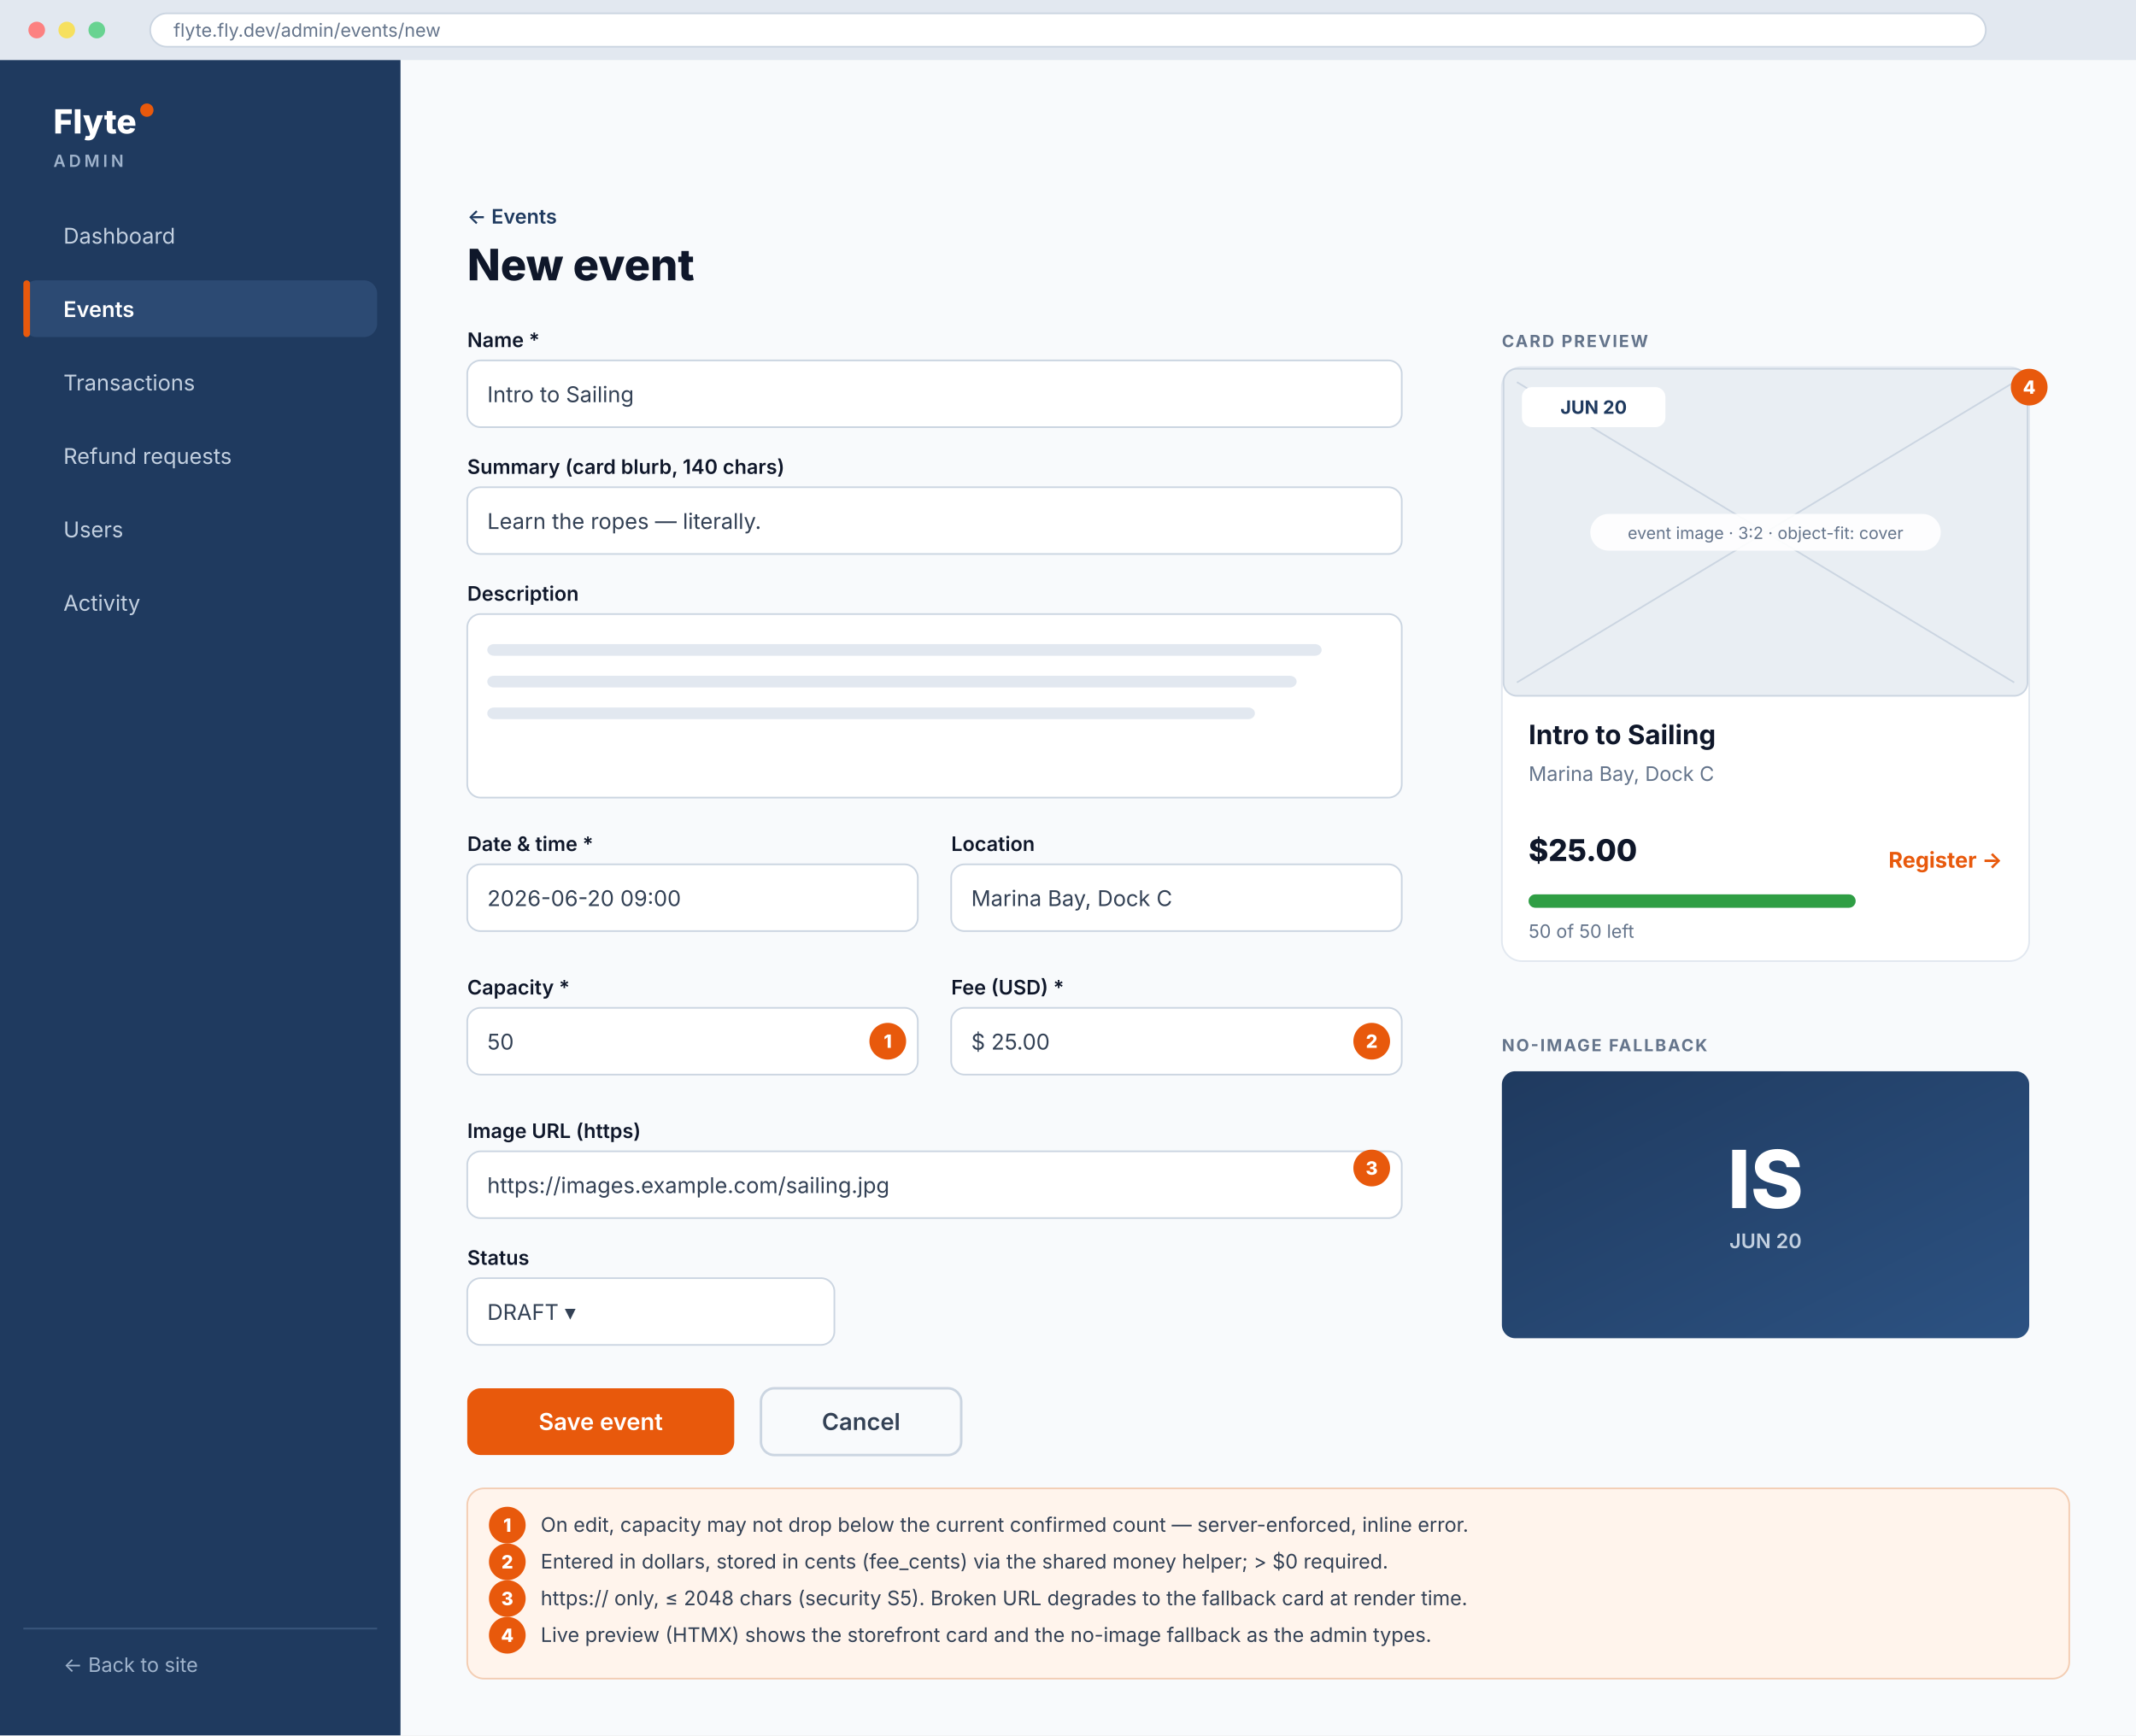
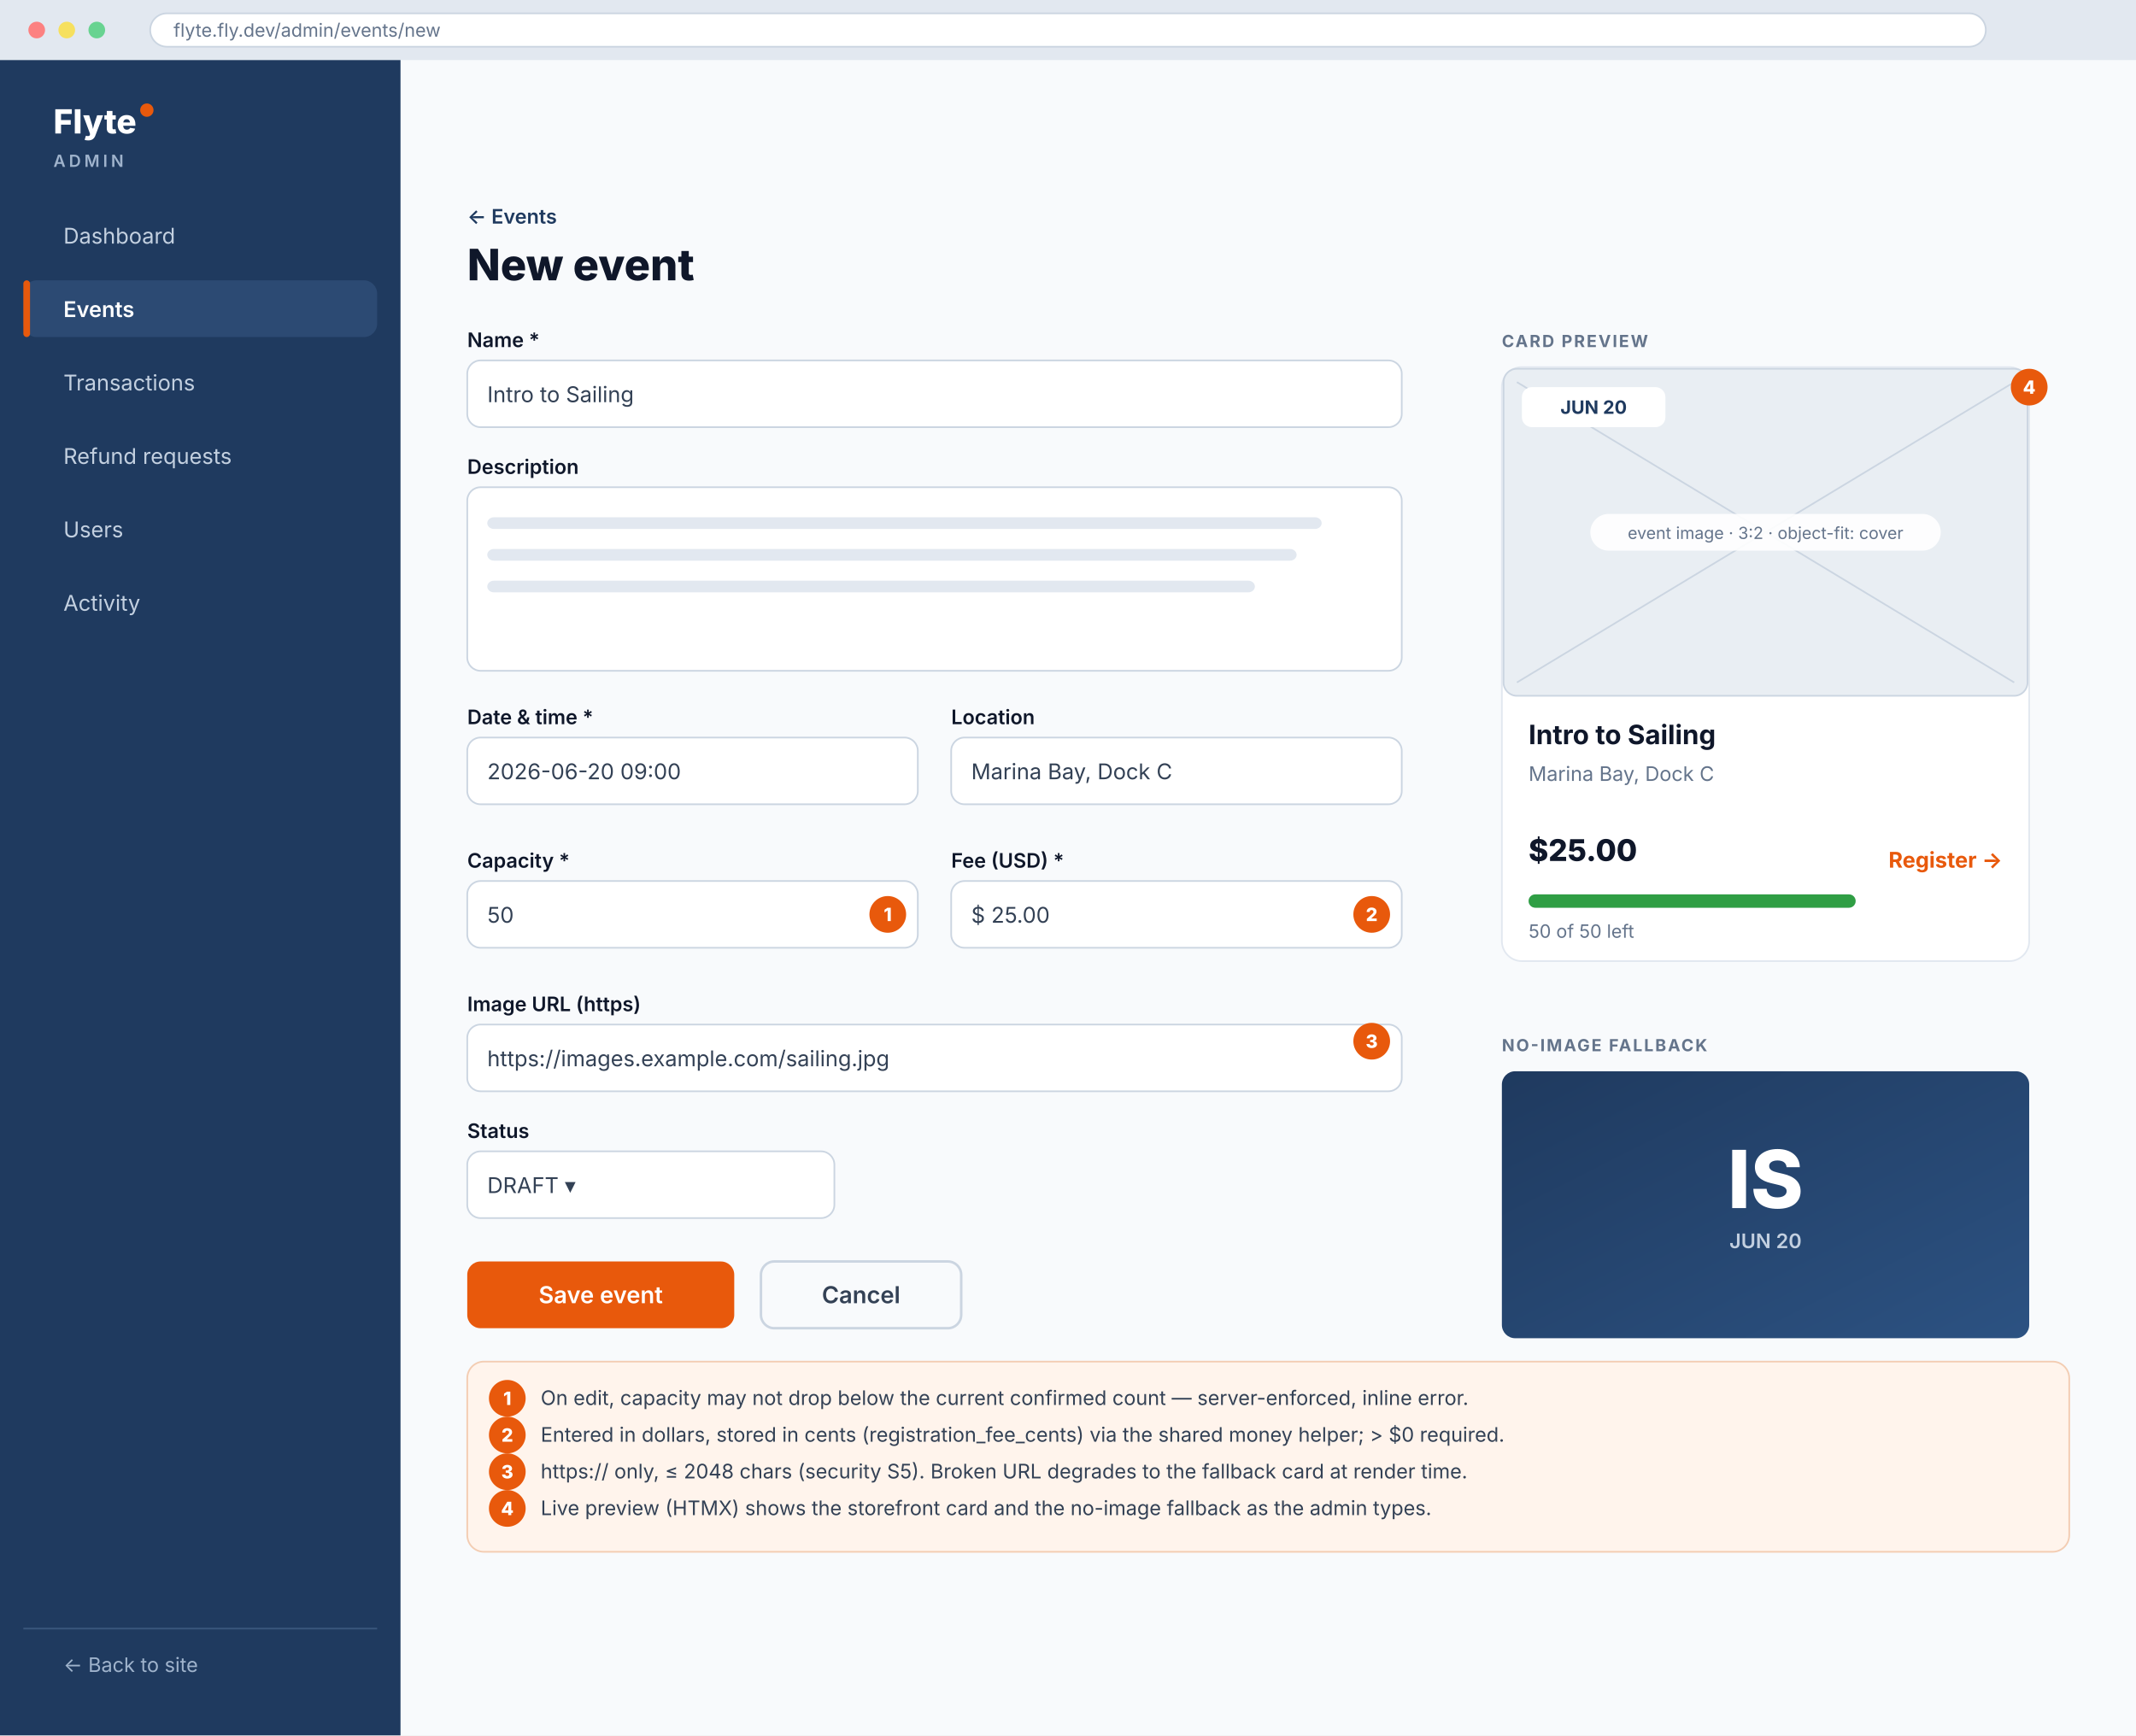
<svg xmlns="http://www.w3.org/2000/svg" width="1280" height="1040" viewBox="0 0 1280 1040">
  <defs>
    <linearGradient id="ng" x1="0" y1="0" x2="1" y2="1">
      <stop offset="0" stop-color="#1F3A5F" />
      <stop offset="1" stop-color="#2C5282" />
    </linearGradient>
  </defs>
  <rect x="0" y="0" width="1280" height="1040" fill="#F8FAFC" />
  <rect x="0" y="0" width="1280" height="36" fill="#E2E8F0" />
  <circle cx="22" cy="18" r="5" fill="#FC8181" />
  <circle cx="40" cy="18" r="5" fill="#F6E05E" />
  <circle cx="58" cy="18" r="5" fill="#68D391" />
  <rect x="90" y="8" width="1100" height="20" fill="#FFFFFF" rx="10" stroke="#CBD5E1" stroke-width="1" />
  <text x="104" y="22" font-family="Inter, -apple-system, Segoe UI, sans-serif" font-size="11" font-weight="400" fill="#64748B">flyte.fly.dev/admin/events/new</text>
  <rect x="0" y="36" width="240" height="1004" fill="#1F3A5F" />
  <text x="32" y="80" font-family="Inter, -apple-system, Segoe UI, sans-serif" font-size="20" font-weight="800" fill="#FFFFFF">Flyte</text>
  <circle cx="88" cy="66" r="4" fill="#E8590C" />
  <text x="32" y="100" font-family="Inter, -apple-system, Segoe UI, sans-serif" font-size="10" font-weight="600" fill="#9FB3CC" letter-spacing="2px">ADMIN</text>
  <text x="38" y="146" font-family="Inter, -apple-system, Segoe UI, sans-serif" font-size="13" font-weight="400" fill="#C3D0E0">Dashboard</text>
  <rect x="14" y="168" width="212" height="34" fill="#2C4A73" rx="8" />
  <rect x="14" y="168" width="4" height="34" fill="#E8590C" rx="2" />
  <text x="38" y="190" font-family="Inter, -apple-system, Segoe UI, sans-serif" font-size="13" font-weight="600" fill="#FFFFFF">Events</text>
  <text x="38" y="234" font-family="Inter, -apple-system, Segoe UI, sans-serif" font-size="13" font-weight="400" fill="#C3D0E0">Transactions</text>
  <text x="38" y="278" font-family="Inter, -apple-system, Segoe UI, sans-serif" font-size="13" font-weight="400" fill="#C3D0E0">Refund requests</text>
  <text x="38" y="322" font-family="Inter, -apple-system, Segoe UI, sans-serif" font-size="13" font-weight="400" fill="#C3D0E0">Users</text>
  <text x="38" y="366" font-family="Inter, -apple-system, Segoe UI, sans-serif" font-size="13" font-weight="400" fill="#C3D0E0">Activity</text>
  <line x1="14" y1="976" x2="226" y2="976" stroke="#3A567C" stroke-width="1" />
  <text x="38" y="1002" font-family="Inter, -apple-system, Segoe UI, sans-serif" font-size="12" font-weight="400" fill="#9FB3CC">← Back to site</text>
  <text x="280" y="134" font-family="Inter, -apple-system, Segoe UI, sans-serif" font-size="12" font-weight="600" fill="#1F3A5F">← Events</text>
  <text x="280" y="168" font-family="Inter, -apple-system, Segoe UI, sans-serif" font-size="26" font-weight="800" fill="#0F172A">New event</text>
  <text x="280" y="208" font-family="Inter, -apple-system, Segoe UI, sans-serif" font-size="12" font-weight="600" fill="#0F172A">Name *</text>
  <rect x="280" y="216" width="560" height="40" fill="#FFFFFF" rx="8" stroke="#CBD5E1" stroke-width="1" />
  <text x="292" y="241" font-family="Inter, -apple-system, Segoe UI, sans-serif" font-size="13" font-weight="400" fill="#334155">Intro to Sailing</text>
-   <text x="280" y="284" font-family="Inter, -apple-system, Segoe UI, sans-serif" font-size="12" font-weight="600" fill="#0F172A">Summary (card blurb, 140 chars)</text>
-   <rect x="280" y="292" width="560" height="40" fill="#FFFFFF" rx="8" stroke="#CBD5E1" stroke-width="1" />
-   <text x="292" y="317" font-family="Inter, -apple-system, Segoe UI, sans-serif" font-size="13" font-weight="400" fill="#334155">Learn the ropes — literally.</text>
-   <text x="280" y="360" font-family="Inter, -apple-system, Segoe UI, sans-serif" font-size="12" font-weight="600" fill="#0F172A">Description</text>
-   <rect x="280" y="368" width="560" height="110" fill="#FFFFFF" rx="8" stroke="#CBD5E1" stroke-width="1" />
-   <rect x="292" y="386" width="500" height="7" fill="#E2E8F0" rx="4" />
-   <rect x="292" y="405" width="485" height="7" fill="#E2E8F0" rx="4" />
-   <rect x="292" y="424" width="460" height="7" fill="#E2E8F0" rx="4" />
-   <text x="280" y="510" font-family="Inter, -apple-system, Segoe UI, sans-serif" font-size="12" font-weight="600" fill="#0F172A">Date &amp; time *</text>
-   <rect x="280" y="518" width="270" height="40" fill="#FFFFFF" rx="8" stroke="#CBD5E1" stroke-width="1" />
-   <text x="292" y="543" font-family="Inter, -apple-system, Segoe UI, sans-serif" font-size="13" font-weight="400" fill="#334155">2026-06-20 09:00</text>
-   <text x="570" y="510" font-family="Inter, -apple-system, Segoe UI, sans-serif" font-size="12" font-weight="600" fill="#0F172A">Location</text>
-   <rect x="570" y="518" width="270" height="40" fill="#FFFFFF" rx="8" stroke="#CBD5E1" stroke-width="1" />
-   <text x="582" y="543" font-family="Inter, -apple-system, Segoe UI, sans-serif" font-size="13" font-weight="400" fill="#334155">Marina Bay, Dock C</text>
-   <text x="280" y="596" font-family="Inter, -apple-system, Segoe UI, sans-serif" font-size="12" font-weight="600" fill="#0F172A">Capacity *</text>
-   <rect x="280" y="604" width="270" height="40" fill="#FFFFFF" rx="8" stroke="#CBD5E1" stroke-width="1" />
-   <text x="292" y="629" font-family="Inter, -apple-system, Segoe UI, sans-serif" font-size="13" font-weight="400" fill="#334155">50</text>
-   <circle cx="532" cy="624" r="11" fill="#E8590C" />
-   <text x="532" y="628" font-family="Inter, -apple-system, Segoe UI, sans-serif" font-size="11" font-weight="800" fill="#FFFFFF" text-anchor="middle">1</text>
-   <text x="570" y="596" font-family="Inter, -apple-system, Segoe UI, sans-serif" font-size="12" font-weight="600" fill="#0F172A">Fee (USD) *</text>
-   <rect x="570" y="604" width="270" height="40" fill="#FFFFFF" rx="8" stroke="#CBD5E1" stroke-width="1" />
-   <text x="582" y="629" font-family="Inter, -apple-system, Segoe UI, sans-serif" font-size="13" font-weight="400" fill="#334155">$ 25.00</text>
+   <text x="280" y="284" font-family="Inter, -apple-system, Segoe UI, sans-serif" font-size="12" font-weight="600" fill="#0F172A">Description</text>
+   <rect x="280" y="292" width="560" height="110" fill="#FFFFFF" rx="8" stroke="#CBD5E1" stroke-width="1" />
+   <rect x="292" y="310" width="500" height="7" fill="#E2E8F0" rx="4" />
+   <rect x="292" y="329" width="485" height="7" fill="#E2E8F0" rx="4" />
+   <rect x="292" y="348" width="460" height="7" fill="#E2E8F0" rx="4" />
+   <text x="280" y="434" font-family="Inter, -apple-system, Segoe UI, sans-serif" font-size="12" font-weight="600" fill="#0F172A">Date &amp; time *</text>
+   <rect x="280" y="442" width="270" height="40" fill="#FFFFFF" rx="8" stroke="#CBD5E1" stroke-width="1" />
+   <text x="292" y="467" font-family="Inter, -apple-system, Segoe UI, sans-serif" font-size="13" font-weight="400" fill="#334155">2026-06-20 09:00</text>
+   <text x="570" y="434" font-family="Inter, -apple-system, Segoe UI, sans-serif" font-size="12" font-weight="600" fill="#0F172A">Location</text>
+   <rect x="570" y="442" width="270" height="40" fill="#FFFFFF" rx="8" stroke="#CBD5E1" stroke-width="1" />
+   <text x="582" y="467" font-family="Inter, -apple-system, Segoe UI, sans-serif" font-size="13" font-weight="400" fill="#334155">Marina Bay, Dock C</text>
+   <text x="280" y="520" font-family="Inter, -apple-system, Segoe UI, sans-serif" font-size="12" font-weight="600" fill="#0F172A">Capacity *</text>
+   <rect x="280" y="528" width="270" height="40" fill="#FFFFFF" rx="8" stroke="#CBD5E1" stroke-width="1" />
+   <text x="292" y="553" font-family="Inter, -apple-system, Segoe UI, sans-serif" font-size="13" font-weight="400" fill="#334155">50</text>
+   <circle cx="532" cy="548" r="11" fill="#E8590C" />
+   <text x="532" y="552" font-family="Inter, -apple-system, Segoe UI, sans-serif" font-size="11" font-weight="800" fill="#FFFFFF" text-anchor="middle">1</text>
+   <text x="570" y="520" font-family="Inter, -apple-system, Segoe UI, sans-serif" font-size="12" font-weight="600" fill="#0F172A">Fee (USD) *</text>
+   <rect x="570" y="528" width="270" height="40" fill="#FFFFFF" rx="8" stroke="#CBD5E1" stroke-width="1" />
+   <text x="582" y="553" font-family="Inter, -apple-system, Segoe UI, sans-serif" font-size="13" font-weight="400" fill="#334155">$ 25.00</text>
+   <circle cx="822" cy="548" r="11" fill="#E8590C" />
+   <text x="822" y="552" font-family="Inter, -apple-system, Segoe UI, sans-serif" font-size="11" font-weight="800" fill="#FFFFFF" text-anchor="middle">2</text>
+   <text x="280" y="606" font-family="Inter, -apple-system, Segoe UI, sans-serif" font-size="12" font-weight="600" fill="#0F172A">Image URL (https)</text>
+   <rect x="280" y="614" width="560" height="40" fill="#FFFFFF" rx="8" stroke="#CBD5E1" stroke-width="1" />
+   <text x="292" y="639" font-family="Inter, -apple-system, Segoe UI, sans-serif" font-size="13" font-weight="400" fill="#334155">https://images.example.com/sailing.jpg</text>
  <circle cx="822" cy="624" r="11" fill="#E8590C" />
-   <text x="822" y="628" font-family="Inter, -apple-system, Segoe UI, sans-serif" font-size="11" font-weight="800" fill="#FFFFFF" text-anchor="middle">2</text>
-   <text x="280" y="682" font-family="Inter, -apple-system, Segoe UI, sans-serif" font-size="12" font-weight="600" fill="#0F172A">Image URL (https)</text>
-   <rect x="280" y="690" width="560" height="40" fill="#FFFFFF" rx="8" stroke="#CBD5E1" stroke-width="1" />
-   <text x="292" y="715" font-family="Inter, -apple-system, Segoe UI, sans-serif" font-size="13" font-weight="400" fill="#334155">https://images.example.com/sailing.jpg</text>
-   <circle cx="822" cy="700" r="11" fill="#E8590C" />
-   <text x="822" y="704" font-family="Inter, -apple-system, Segoe UI, sans-serif" font-size="11" font-weight="800" fill="#FFFFFF" text-anchor="middle">3</text>
-   <text x="280" y="758" font-family="Inter, -apple-system, Segoe UI, sans-serif" font-size="12" font-weight="600" fill="#0F172A">Status</text>
-   <rect x="280" y="766" width="220" height="40" fill="#FFFFFF" rx="8" stroke="#CBD5E1" stroke-width="1" />
-   <text x="292" y="791" font-family="Inter, -apple-system, Segoe UI, sans-serif" font-size="13" font-weight="400" fill="#334155">DRAFT  ▾</text>
-   <rect x="280" y="832" width="160" height="40" fill="#E8590C" rx="8" />
-   <text x="360" y="857" font-family="Inter, -apple-system, Segoe UI, sans-serif" font-size="14" font-weight="600" fill="#FFFFFF" text-anchor="middle">Save event</text>
-   <rect x="456" y="832" width="120" height="40" fill="#F8FAFC" rx="8" stroke="#CBD5E1" stroke-width="1.5" />
-   <text x="516" y="857" font-family="Inter, -apple-system, Segoe UI, sans-serif" font-size="14" font-weight="600" fill="#334155" text-anchor="middle">Cancel</text>
+   <text x="822" y="628" font-family="Inter, -apple-system, Segoe UI, sans-serif" font-size="11" font-weight="800" fill="#FFFFFF" text-anchor="middle">3</text>
+   <text x="280" y="682" font-family="Inter, -apple-system, Segoe UI, sans-serif" font-size="12" font-weight="600" fill="#0F172A">Status</text>
+   <rect x="280" y="690" width="220" height="40" fill="#FFFFFF" rx="8" stroke="#CBD5E1" stroke-width="1" />
+   <text x="292" y="715" font-family="Inter, -apple-system, Segoe UI, sans-serif" font-size="13" font-weight="400" fill="#334155">DRAFT  ▾</text>
+   <rect x="280" y="756" width="160" height="40" fill="#E8590C" rx="8" />
+   <text x="360" y="781" font-family="Inter, -apple-system, Segoe UI, sans-serif" font-size="14" font-weight="600" fill="#FFFFFF" text-anchor="middle">Save event</text>
+   <rect x="456" y="756" width="120" height="40" fill="#F8FAFC" rx="8" stroke="#CBD5E1" stroke-width="1.5" />
+   <text x="516" y="781" font-family="Inter, -apple-system, Segoe UI, sans-serif" font-size="14" font-weight="600" fill="#334155" text-anchor="middle">Cancel</text>
  <text x="900" y="208" font-family="Inter, -apple-system, Segoe UI, sans-serif" font-size="10" font-weight="700" fill="#64748B" letter-spacing="1px">CARD PREVIEW</text>
  <rect x="900" y="220" width="316" height="356" fill="#FFFFFF" rx="12" stroke="#E2E8F0" stroke-width="1" />
  <rect x="901" y="221" width="314" height="196" fill="#E9EEF3" rx="8" stroke="#CBD5E1" stroke-width="1" />
  <line x1="909" y1="229" x2="1207" y2="409" stroke="#CBD5E1" stroke-width="1" />
  <line x1="1207" y1="229" x2="909" y2="409" stroke="#CBD5E1" stroke-width="1" />
  <rect x="953" y="308" width="210" height="22" fill="#FFFFFF" rx="11" opacity="0.9" />
  <text x="1058" y="323" font-family="Inter, -apple-system, Segoe UI, sans-serif" font-size="10" font-weight="400" fill="#64748B" text-anchor="middle">event image · 3:2 · object-fit: cover</text>
  <rect x="912" y="232" width="86" height="24" fill="#FFFFFF" rx="6" />
  <text x="955" y="248" font-family="Inter, -apple-system, Segoe UI, sans-serif" font-size="11" font-weight="700" fill="#1F3A5F" text-anchor="middle">JUN 20</text>
  <text x="916" y="446" font-family="Inter, -apple-system, Segoe UI, sans-serif" font-size="16" font-weight="700" fill="#0F172A">Intro to Sailing</text>
  <text x="916" y="468" font-family="Inter, -apple-system, Segoe UI, sans-serif" font-size="12" font-weight="400" fill="#64748B">Marina Bay, Dock C</text>
  <text x="916" y="516" font-family="Inter, -apple-system, Segoe UI, sans-serif" font-size="18" font-weight="800" fill="#0F172A">$25.00</text>
  <rect x="916" y="536" width="196" height="8" fill="#E2E8F0" rx="4" />
  <rect x="916" y="536" width="196" height="8" fill="#2F9E44" rx="4" />
  <text x="916" y="562" font-family="Inter, -apple-system, Segoe UI, sans-serif" font-size="11" font-weight="400" fill="#64748B">50 of 50 left</text>
  <text x="1200" y="520" font-family="Inter, -apple-system, Segoe UI, sans-serif" font-size="13" font-weight="700" fill="#E8590C" text-anchor="end">Register →</text>
  <text x="900" y="630" font-family="Inter, -apple-system, Segoe UI, sans-serif" font-size="10" font-weight="700" fill="#64748B" letter-spacing="1px">NO-IMAGE FALLBACK</text>
  <rect x="900" y="642" width="316" height="160" fill="url(#ng)" rx="8" />
  <text x="1058" y="724" font-family="Inter, -apple-system, Segoe UI, sans-serif" font-size="48" font-weight="800" fill="#FFFFFF" text-anchor="middle">IS</text>
  <text x="1058" y="748" font-family="Inter, -apple-system, Segoe UI, sans-serif" font-size="12" font-weight="600" fill="#C3D0E0" text-anchor="middle">JUN 20</text>
  <circle cx="1216" cy="232" r="11" fill="#E8590C" />
  <text x="1216" y="236" font-family="Inter, -apple-system, Segoe UI, sans-serif" font-size="11" font-weight="800" fill="#FFFFFF" text-anchor="middle">4</text>
-   <rect x="280" y="892" width="960" height="114" fill="#FFF4EC" rx="10" stroke="#F3CDB3" stroke-width="1" />
-   <circle cx="304" cy="914" r="11" fill="#E8590C" />
-   <text x="304" y="918" font-family="Inter, -apple-system, Segoe UI, sans-serif" font-size="11" font-weight="800" fill="#FFFFFF" text-anchor="middle">1</text>
-   <text x="324" y="918" font-family="Inter, -apple-system, Segoe UI, sans-serif" font-size="12" font-weight="400" fill="#334155">On edit, capacity may not drop below the current confirmed count — server-enforced, inline error.</text>
-   <circle cx="304" cy="936" r="11" fill="#E8590C" />
-   <text x="304" y="940" font-family="Inter, -apple-system, Segoe UI, sans-serif" font-size="11" font-weight="800" fill="#FFFFFF" text-anchor="middle">2</text>
-   <text x="324" y="940" font-family="Inter, -apple-system, Segoe UI, sans-serif" font-size="12" font-weight="400" fill="#334155">Entered in dollars, stored in cents (fee_cents) via the shared money helper; &gt; $0 required.</text>
-   <circle cx="304" cy="958" r="11" fill="#E8590C" />
-   <text x="304" y="962" font-family="Inter, -apple-system, Segoe UI, sans-serif" font-size="11" font-weight="800" fill="#FFFFFF" text-anchor="middle">3</text>
-   <text x="324" y="962" font-family="Inter, -apple-system, Segoe UI, sans-serif" font-size="12" font-weight="400" fill="#334155">https:// only, ≤ 2048 chars (security S5). Broken URL degrades to the fallback card at render time.</text>
-   <circle cx="304" cy="980" r="11" fill="#E8590C" />
-   <text x="304" y="984" font-family="Inter, -apple-system, Segoe UI, sans-serif" font-size="11" font-weight="800" fill="#FFFFFF" text-anchor="middle">4</text>
-   <text x="324" y="984" font-family="Inter, -apple-system, Segoe UI, sans-serif" font-size="12" font-weight="400" fill="#334155">Live preview (HTMX) shows the storefront card and the no-image fallback as the admin types.</text>
+   <rect x="280" y="816" width="960" height="114" fill="#FFF4EC" rx="10" stroke="#F3CDB3" stroke-width="1" />
+   <circle cx="304" cy="838" r="11" fill="#E8590C" />
+   <text x="304" y="842" font-family="Inter, -apple-system, Segoe UI, sans-serif" font-size="11" font-weight="800" fill="#FFFFFF" text-anchor="middle">1</text>
+   <text x="324" y="842" font-family="Inter, -apple-system, Segoe UI, sans-serif" font-size="12" font-weight="400" fill="#334155">On edit, capacity may not drop below the current confirmed count — server-enforced, inline error.</text>
+   <circle cx="304" cy="860" r="11" fill="#E8590C" />
+   <text x="304" y="864" font-family="Inter, -apple-system, Segoe UI, sans-serif" font-size="11" font-weight="800" fill="#FFFFFF" text-anchor="middle">2</text>
+   <text x="324" y="864" font-family="Inter, -apple-system, Segoe UI, sans-serif" font-size="12" font-weight="400" fill="#334155">Entered in dollars, stored in cents (registration_fee_cents) via the shared money helper; &gt; $0 required.</text>
+   <circle cx="304" cy="882" r="11" fill="#E8590C" />
+   <text x="304" y="886" font-family="Inter, -apple-system, Segoe UI, sans-serif" font-size="11" font-weight="800" fill="#FFFFFF" text-anchor="middle">3</text>
+   <text x="324" y="886" font-family="Inter, -apple-system, Segoe UI, sans-serif" font-size="12" font-weight="400" fill="#334155">https:// only, ≤ 2048 chars (security S5). Broken URL degrades to the fallback card at render time.</text>
+   <circle cx="304" cy="904" r="11" fill="#E8590C" />
+   <text x="304" y="908" font-family="Inter, -apple-system, Segoe UI, sans-serif" font-size="11" font-weight="800" fill="#FFFFFF" text-anchor="middle">4</text>
+   <text x="324" y="908" font-family="Inter, -apple-system, Segoe UI, sans-serif" font-size="12" font-weight="400" fill="#334155">Live preview (HTMX) shows the storefront card and the no-image fallback as the admin types.</text>
</svg>
